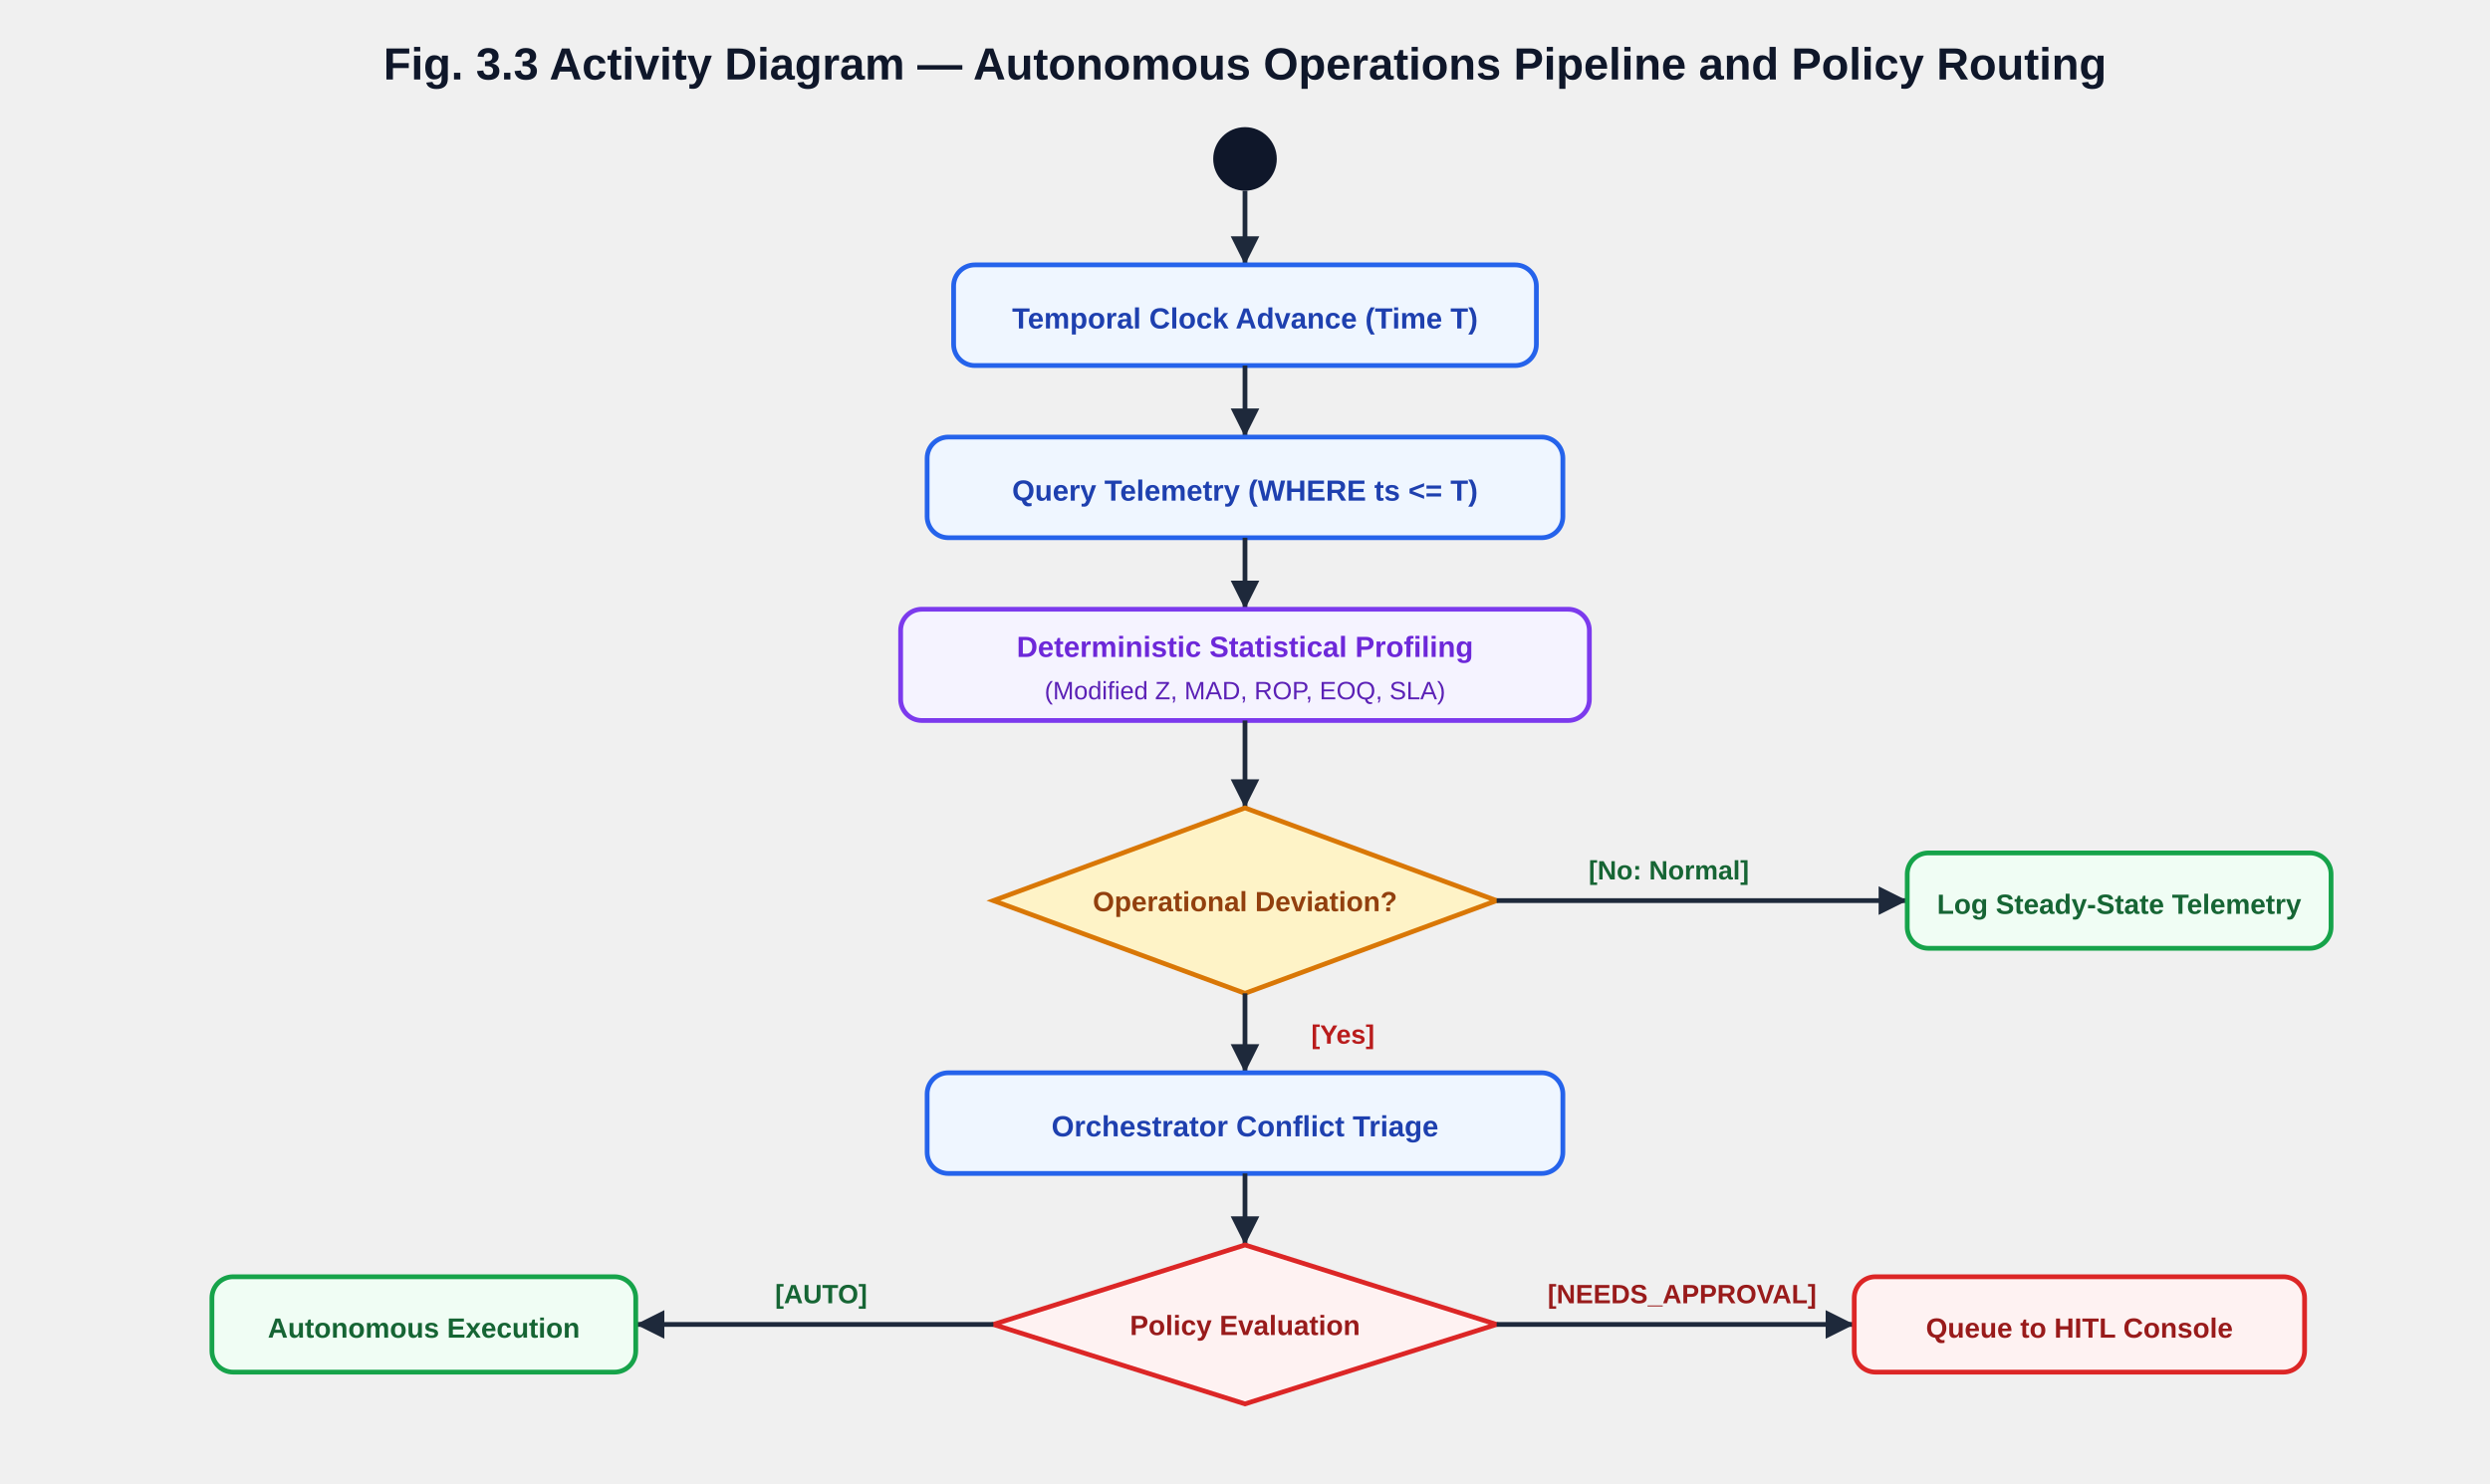
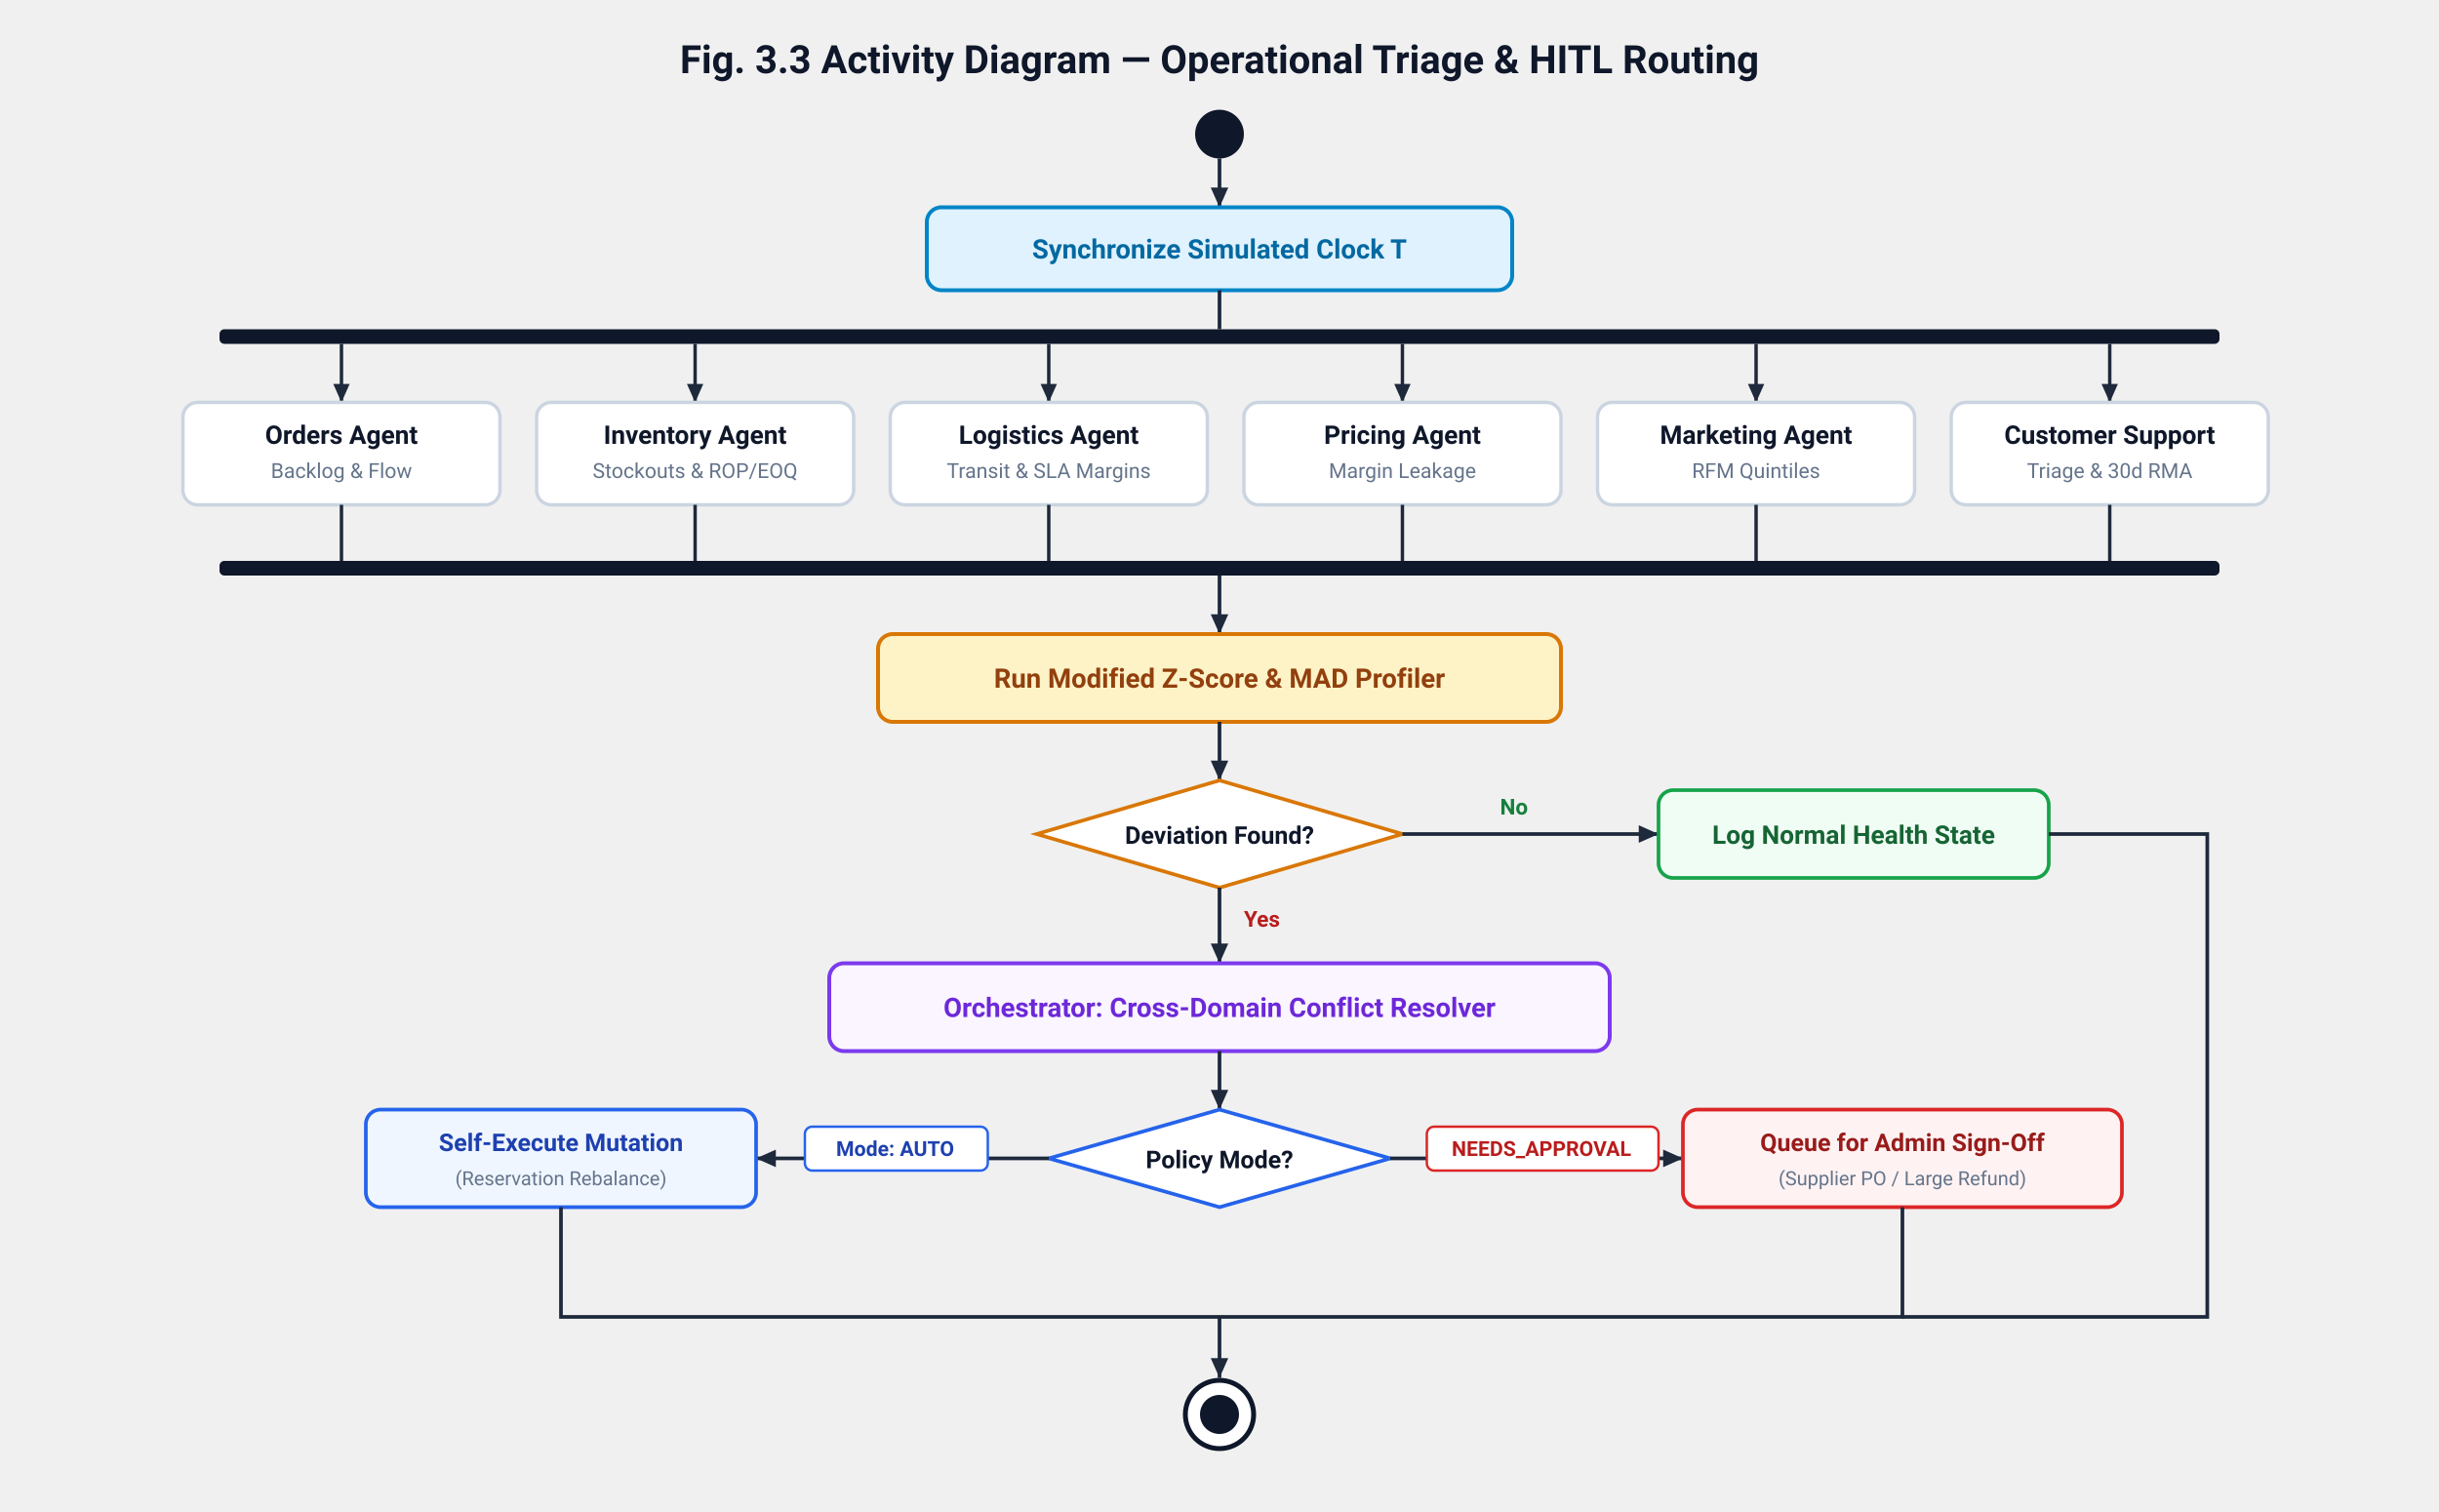
- <svg xmlns="http://www.w3.org/2000/svg" viewBox="0 0 940 560" width="100%" height="100%" style="background:#ffffff; font-family:'Segoe UI', Arial, sans-serif;">
+ <svg xmlns="http://www.w3.org/2000/svg" viewBox="0 0 1000 620" width="100%" height="100%" style="background:#ffffff; font-family:'Segoe UI', -apple-system, BlinkMacSystemFont, Roboto, sans-serif;">
  <defs>
-     <marker id="aar" viewBox="0 0 10 10" refX="10" refY="5" markerWidth="6" markerHeight="6" orient="auto-start-reverse">
-       <path d="M 0 0 L 10 5 L 0 10 z" fill="#1e293b" />
+     <marker id="act_arr" viewBox="0 0 10 10" refX="9" refY="5" markerWidth="6" markerHeight="6" orient="auto">
+       <path d="M 0 1 L 9 5 L 0 9 z" fill="#1e293b" />
    </marker>
  </defs>
-   <text x="470" y="30" text-anchor="middle" font-size="17" font-weight="bold" fill="#0f172a">Fig. 3.3 Activity Diagram — Autonomous Operations Pipeline and Policy Routing</text>
-   <circle cx="470" cy="60" r="12" fill="#0f172a" />
-   <line x1="470" y1="72" x2="470" y2="100" stroke="#1e293b" stroke-width="1.8" marker-end="url(#aar)" />
-   <rect x="360" y="100" width="220" height="38" rx="8" fill="#eff6ff" stroke="#2563eb" stroke-width="1.8" />
-   <text x="470" y="124" text-anchor="middle" font-size="11" font-weight="bold" fill="#1e40af">Temporal Clock Advance (Time T)</text>
-   <line x1="470" y1="138" x2="470" y2="165" stroke="#1e293b" stroke-width="1.8" marker-end="url(#aar)" />
-   <rect x="350" y="165" width="240" height="38" rx="8" fill="#eff6ff" stroke="#2563eb" stroke-width="1.8" />
-   <text x="470" y="189" text-anchor="middle" font-size="11" font-weight="bold" fill="#1e40af">Query Telemetry (WHERE ts &lt;= T)</text>
-   <line x1="470" y1="203" x2="470" y2="230" stroke="#1e293b" stroke-width="1.8" marker-end="url(#aar)" />
-   <rect x="340" y="230" width="260" height="42" rx="8" fill="#f5f3ff" stroke="#7c3aed" stroke-width="1.8" />
-   <text x="470" y="248" text-anchor="middle" font-size="11" font-weight="bold" fill="#6d28d9">Deterministic Statistical Profiling</text>
-   <text x="470" y="264" text-anchor="middle" font-size="9.5" fill="#5b21b6">(Modified Z, MAD, ROP, EOQ, SLA)</text>
-   <line x1="470" y1="272" x2="470" y2="305" stroke="#1e293b" stroke-width="1.8" marker-end="url(#aar)" />
-   <polygon points="470,305 565,340 470,375 375,340" fill="#fef3c7" stroke="#d97706" stroke-width="1.8" />
-   <text x="470" y="344" text-anchor="middle" font-size="10.5" font-weight="bold" fill="#92400e">Operational Deviation?</text>
-   <line x1="565" y1="340" x2="720" y2="340" stroke="#1e293b" stroke-width="1.8" marker-end="url(#aar)" />
-   <text x="630" y="332" text-anchor="middle" font-size="10" font-weight="bold" fill="#166534">[No: Normal]</text>
-   <rect x="720" y="322" width="160" height="36" rx="8" fill="#f0fdf4" stroke="#16a34a" stroke-width="1.8" />
-   <text x="800" y="345" text-anchor="middle" font-size="10.5" font-weight="bold" fill="#166534">Log Steady-State Telemetry</text>
-   <line x1="470" y1="375" x2="470" y2="405" stroke="#1e293b" stroke-width="1.8" marker-end="url(#aar)" />
-   <text x="495" y="394" font-size="10" font-weight="bold" fill="#b91c1c">[Yes]</text>
-   <rect x="350" y="405" width="240" height="38" rx="8" fill="#eff6ff" stroke="#2563eb" stroke-width="1.8" />
-   <text x="470" y="429" text-anchor="middle" font-size="11" font-weight="bold" fill="#1e40af">Orchestrator Conflict Triage</text>
-   <line x1="470" y1="443" x2="470" y2="470" stroke="#1e293b" stroke-width="1.8" marker-end="url(#aar)" />
-   <polygon points="470,470 565,500 470,530 375,500" fill="#fef2f2" stroke="#dc2626" stroke-width="1.8" />
-   <text x="470" y="504" text-anchor="middle" font-size="10.5" font-weight="bold" fill="#991b1b">Policy Evaluation</text>
-   <line x1="375" y1="500" x2="240" y2="500" stroke="#1e293b" stroke-width="1.8" marker-end="url(#aar)" />
-   <text x="310" y="492" text-anchor="middle" font-size="10" font-weight="bold" fill="#166534">[AUTO]</text>
-   <rect x="80" y="482" width="160" height="36" rx="8" fill="#f0fdf4" stroke="#16a34a" stroke-width="1.8" />
-   <text x="160" y="505" text-anchor="middle" font-size="10.5" font-weight="bold" fill="#166534">Autonomous Execution</text>
-   <line x1="565" y1="500" x2="700" y2="500" stroke="#1e293b" stroke-width="1.8" marker-end="url(#aar)" />
-   <text x="635" y="492" text-anchor="middle" font-size="10" font-weight="bold" fill="#991b1b">[NEEDS_APPROVAL]</text>
-   <rect x="700" y="482" width="170" height="36" rx="8" fill="#fef2f2" stroke="#dc2626" stroke-width="1.8" />
-   <text x="785" y="505" text-anchor="middle" font-size="10.5" font-weight="bold" fill="#991b1b">Queue to HITL Console</text>
+   <text x="500" y="30" text-anchor="middle" font-size="16" font-weight="bold" fill="#0f172a">Fig. 3.3 Activity Diagram — Operational Triage &amp; HITL Routing</text>
+   <circle cx="500" cy="55" r="10" fill="#0f172a" />
+   <line x1="500" y1="65" x2="500" y2="85" stroke="#1e293b" stroke-width="1.5" marker-end="url(#act_arr)" />
+   <rect x="380" y="85" width="240" height="34" rx="6" fill="#e0f2fe" stroke="#0284c7" stroke-width="1.6" />
+   <text x="500" y="106" text-anchor="middle" font-size="11" font-weight="bold" fill="#0369a1">Synchronize Simulated Clock T</text>
+   <line x1="500" y1="119" x2="500" y2="135" stroke="#1e293b" stroke-width="1.5" />
+   <rect x="90" y="135" width="820" height="6" rx="2" fill="#0f172a" />
+   <line x1="140" y1="141" x2="140" y2="165" stroke="#1e293b" stroke-width="1.4" marker-end="url(#act_arr)" />
+   <rect x="75" y="165" width="130" height="42" rx="6" fill="#ffffff" stroke="#cbd5e1" stroke-width="1.4" />
+   <text x="140" y="182" text-anchor="middle" font-size="10.5" font-weight="bold" fill="#0f172a">Orders Agent</text>
+   <text x="140" y="196" text-anchor="middle" font-size="8.5" fill="#64748b">Backlog &amp; Flow</text>
+   <line x1="285" y1="141" x2="285" y2="165" stroke="#1e293b" stroke-width="1.4" marker-end="url(#act_arr)" />
+   <rect x="220" y="165" width="130" height="42" rx="6" fill="#ffffff" stroke="#cbd5e1" stroke-width="1.4" />
+   <text x="285" y="182" text-anchor="middle" font-size="10.5" font-weight="bold" fill="#0f172a">Inventory Agent</text>
+   <text x="285" y="196" text-anchor="middle" font-size="8.5" fill="#64748b">Stockouts &amp; ROP/EOQ</text>
+   <line x1="430" y1="141" x2="430" y2="165" stroke="#1e293b" stroke-width="1.4" marker-end="url(#act_arr)" />
+   <rect x="365" y="165" width="130" height="42" rx="6" fill="#ffffff" stroke="#cbd5e1" stroke-width="1.4" />
+   <text x="430" y="182" text-anchor="middle" font-size="10.5" font-weight="bold" fill="#0f172a">Logistics Agent</text>
+   <text x="430" y="196" text-anchor="middle" font-size="8.5" fill="#64748b">Transit &amp; SLA Margins</text>
+   <line x1="575" y1="141" x2="575" y2="165" stroke="#1e293b" stroke-width="1.4" marker-end="url(#act_arr)" />
+   <rect x="510" y="165" width="130" height="42" rx="6" fill="#ffffff" stroke="#cbd5e1" stroke-width="1.4" />
+   <text x="575" y="182" text-anchor="middle" font-size="10.5" font-weight="bold" fill="#0f172a">Pricing Agent</text>
+   <text x="575" y="196" text-anchor="middle" font-size="8.5" fill="#64748b">Margin Leakage</text>
+   <line x1="720" y1="141" x2="720" y2="165" stroke="#1e293b" stroke-width="1.4" marker-end="url(#act_arr)" />
+   <rect x="655" y="165" width="130" height="42" rx="6" fill="#ffffff" stroke="#cbd5e1" stroke-width="1.4" />
+   <text x="720" y="182" text-anchor="middle" font-size="10.5" font-weight="bold" fill="#0f172a">Marketing Agent</text>
+   <text x="720" y="196" text-anchor="middle" font-size="8.5" fill="#64748b">RFM Quintiles</text>
+   <line x1="865" y1="141" x2="865" y2="165" stroke="#1e293b" stroke-width="1.4" marker-end="url(#act_arr)" />
+   <rect x="800" y="165" width="130" height="42" rx="6" fill="#ffffff" stroke="#cbd5e1" stroke-width="1.4" />
+   <text x="865" y="182" text-anchor="middle" font-size="10.5" font-weight="bold" fill="#0f172a">Customer Support</text>
+   <text x="865" y="196" text-anchor="middle" font-size="8.5" fill="#64748b">Triage &amp; 30d RMA</text>
+   <line x1="140" y1="207" x2="140" y2="230" stroke="#1e293b" stroke-width="1.4" />
+   <line x1="285" y1="207" x2="285" y2="230" stroke="#1e293b" stroke-width="1.4" />
+   <line x1="430" y1="207" x2="430" y2="230" stroke="#1e293b" stroke-width="1.4" />
+   <line x1="575" y1="207" x2="575" y2="230" stroke="#1e293b" stroke-width="1.4" />
+   <line x1="720" y1="207" x2="720" y2="230" stroke="#1e293b" stroke-width="1.4" />
+   <line x1="865" y1="207" x2="865" y2="230" stroke="#1e293b" stroke-width="1.4" />
+   <rect x="90" y="230" width="820" height="6" rx="2" fill="#0f172a" />
+   <line x1="500" y1="236" x2="500" y2="260" stroke="#1e293b" stroke-width="1.5" marker-end="url(#act_arr)" />
+   <rect x="360" y="260" width="280" height="36" rx="6" fill="#fef3c7" stroke="#d97706" stroke-width="1.6" />
+   <text x="500" y="282" text-anchor="middle" font-size="11" font-weight="bold" fill="#92400e">Run Modified Z-Score &amp; MAD Profiler</text>
+   <line x1="500" y1="296" x2="500" y2="320" stroke="#1e293b" stroke-width="1.5" marker-end="url(#act_arr)" />
+   <polygon points="500,320 575,342 500,364 425,342" fill="#ffffff" stroke="#d97706" stroke-width="1.5" />
+   <text x="500" y="346" text-anchor="middle" font-size="10" font-weight="bold" fill="#0f172a">Deviation Found?</text>
+   <line x1="575" y1="342" x2="680" y2="342" stroke="#1e293b" stroke-width="1.5" marker-end="url(#act_arr)" />
+   <text x="615" y="334" font-size="9" font-weight="bold" fill="#15803d">No</text>
+   <rect x="680" y="324" width="160" height="36" rx="6" fill="#f0fdf4" stroke="#16a34a" stroke-width="1.5" />
+   <text x="760" y="346" text-anchor="middle" font-size="10.5" font-weight="bold" fill="#166534">Log Normal Health State</text>
+   <line x1="500" y1="364" x2="500" y2="395" stroke="#1e293b" stroke-width="1.5" marker-end="url(#act_arr)" />
+   <text x="510" y="380" font-size="9" font-weight="bold" fill="#b91c1c">Yes</text>
+   <rect x="340" y="395" width="320" height="36" rx="6" fill="#faf5ff" stroke="#7c3aed" stroke-width="1.6" />
+   <text x="500" y="417" text-anchor="middle" font-size="11" font-weight="bold" fill="#6d28d9">Orchestrator: Cross-Domain Conflict Resolver</text>
+   <line x1="500" y1="431" x2="500" y2="455" stroke="#1e293b" stroke-width="1.5" marker-end="url(#act_arr)" />
+   <polygon points="500,455 570,475 500,495 430,475" fill="#ffffff" stroke="#2563eb" stroke-width="1.5" />
+   <text x="500" y="479" text-anchor="middle" font-size="10" font-weight="bold" fill="#0f172a">Policy Mode?</text>
+   <line x1="430" y1="475" x2="310" y2="475" stroke="#1e293b" stroke-width="1.5" marker-end="url(#act_arr)" />
+   <rect x="330" y="462" width="75" height="18" rx="3" fill="#ffffff" stroke="#2563eb" stroke-width="1" />
+   <text x="367" y="474" text-anchor="middle" font-size="8.5" font-weight="bold" fill="#1e40af">Mode: AUTO</text>
+   <rect x="150" y="455" width="160" height="40" rx="6" fill="#eff6ff" stroke="#2563eb" stroke-width="1.5" />
+   <text x="230" y="472" text-anchor="middle" font-size="10" font-weight="bold" fill="#1e40af">Self-Execute Mutation</text>
+   <text x="230" y="486" text-anchor="middle" font-size="8" fill="#64748b">(Reservation Rebalance)</text>
+   <line x1="570" y1="475" x2="690" y2="475" stroke="#1e293b" stroke-width="1.5" marker-end="url(#act_arr)" />
+   <rect x="585" y="462" width="95" height="18" rx="3" fill="#ffffff" stroke="#dc2626" stroke-width="1" />
+   <text x="632" y="474" text-anchor="middle" font-size="8.5" font-weight="bold" fill="#b91c1c">NEEDS_APPROVAL</text>
+   <rect x="690" y="455" width="180" height="40" rx="6" fill="#fef2f2" stroke="#dc2626" stroke-width="1.5" />
+   <text x="780" y="472" text-anchor="middle" font-size="10" font-weight="bold" fill="#991b1b">Queue for Admin Sign-Off</text>
+   <text x="780" y="486" text-anchor="middle" font-size="8" fill="#64748b">(Supplier PO / Large Refund)</text>
+   <path d="M 230 495 L 230 540 L 500 540" fill="none" stroke="#1e293b" stroke-width="1.5" />
+   <path d="M 780 495 L 780 540 L 500 540" fill="none" stroke="#1e293b" stroke-width="1.5" />
+   <path d="M 840 342 L 905 342 L 905 540 L 780 540" fill="none" stroke="#1e293b" stroke-width="1.5" />
+   <line x1="500" y1="540" x2="500" y2="565" stroke="#1e293b" stroke-width="1.5" marker-end="url(#act_arr)" />
+   <circle cx="500" cy="580" r="14" fill="#ffffff" stroke="#0f172a" stroke-width="2" />
+   <circle cx="500" cy="580" r="8" fill="#0f172a" />
</svg>
